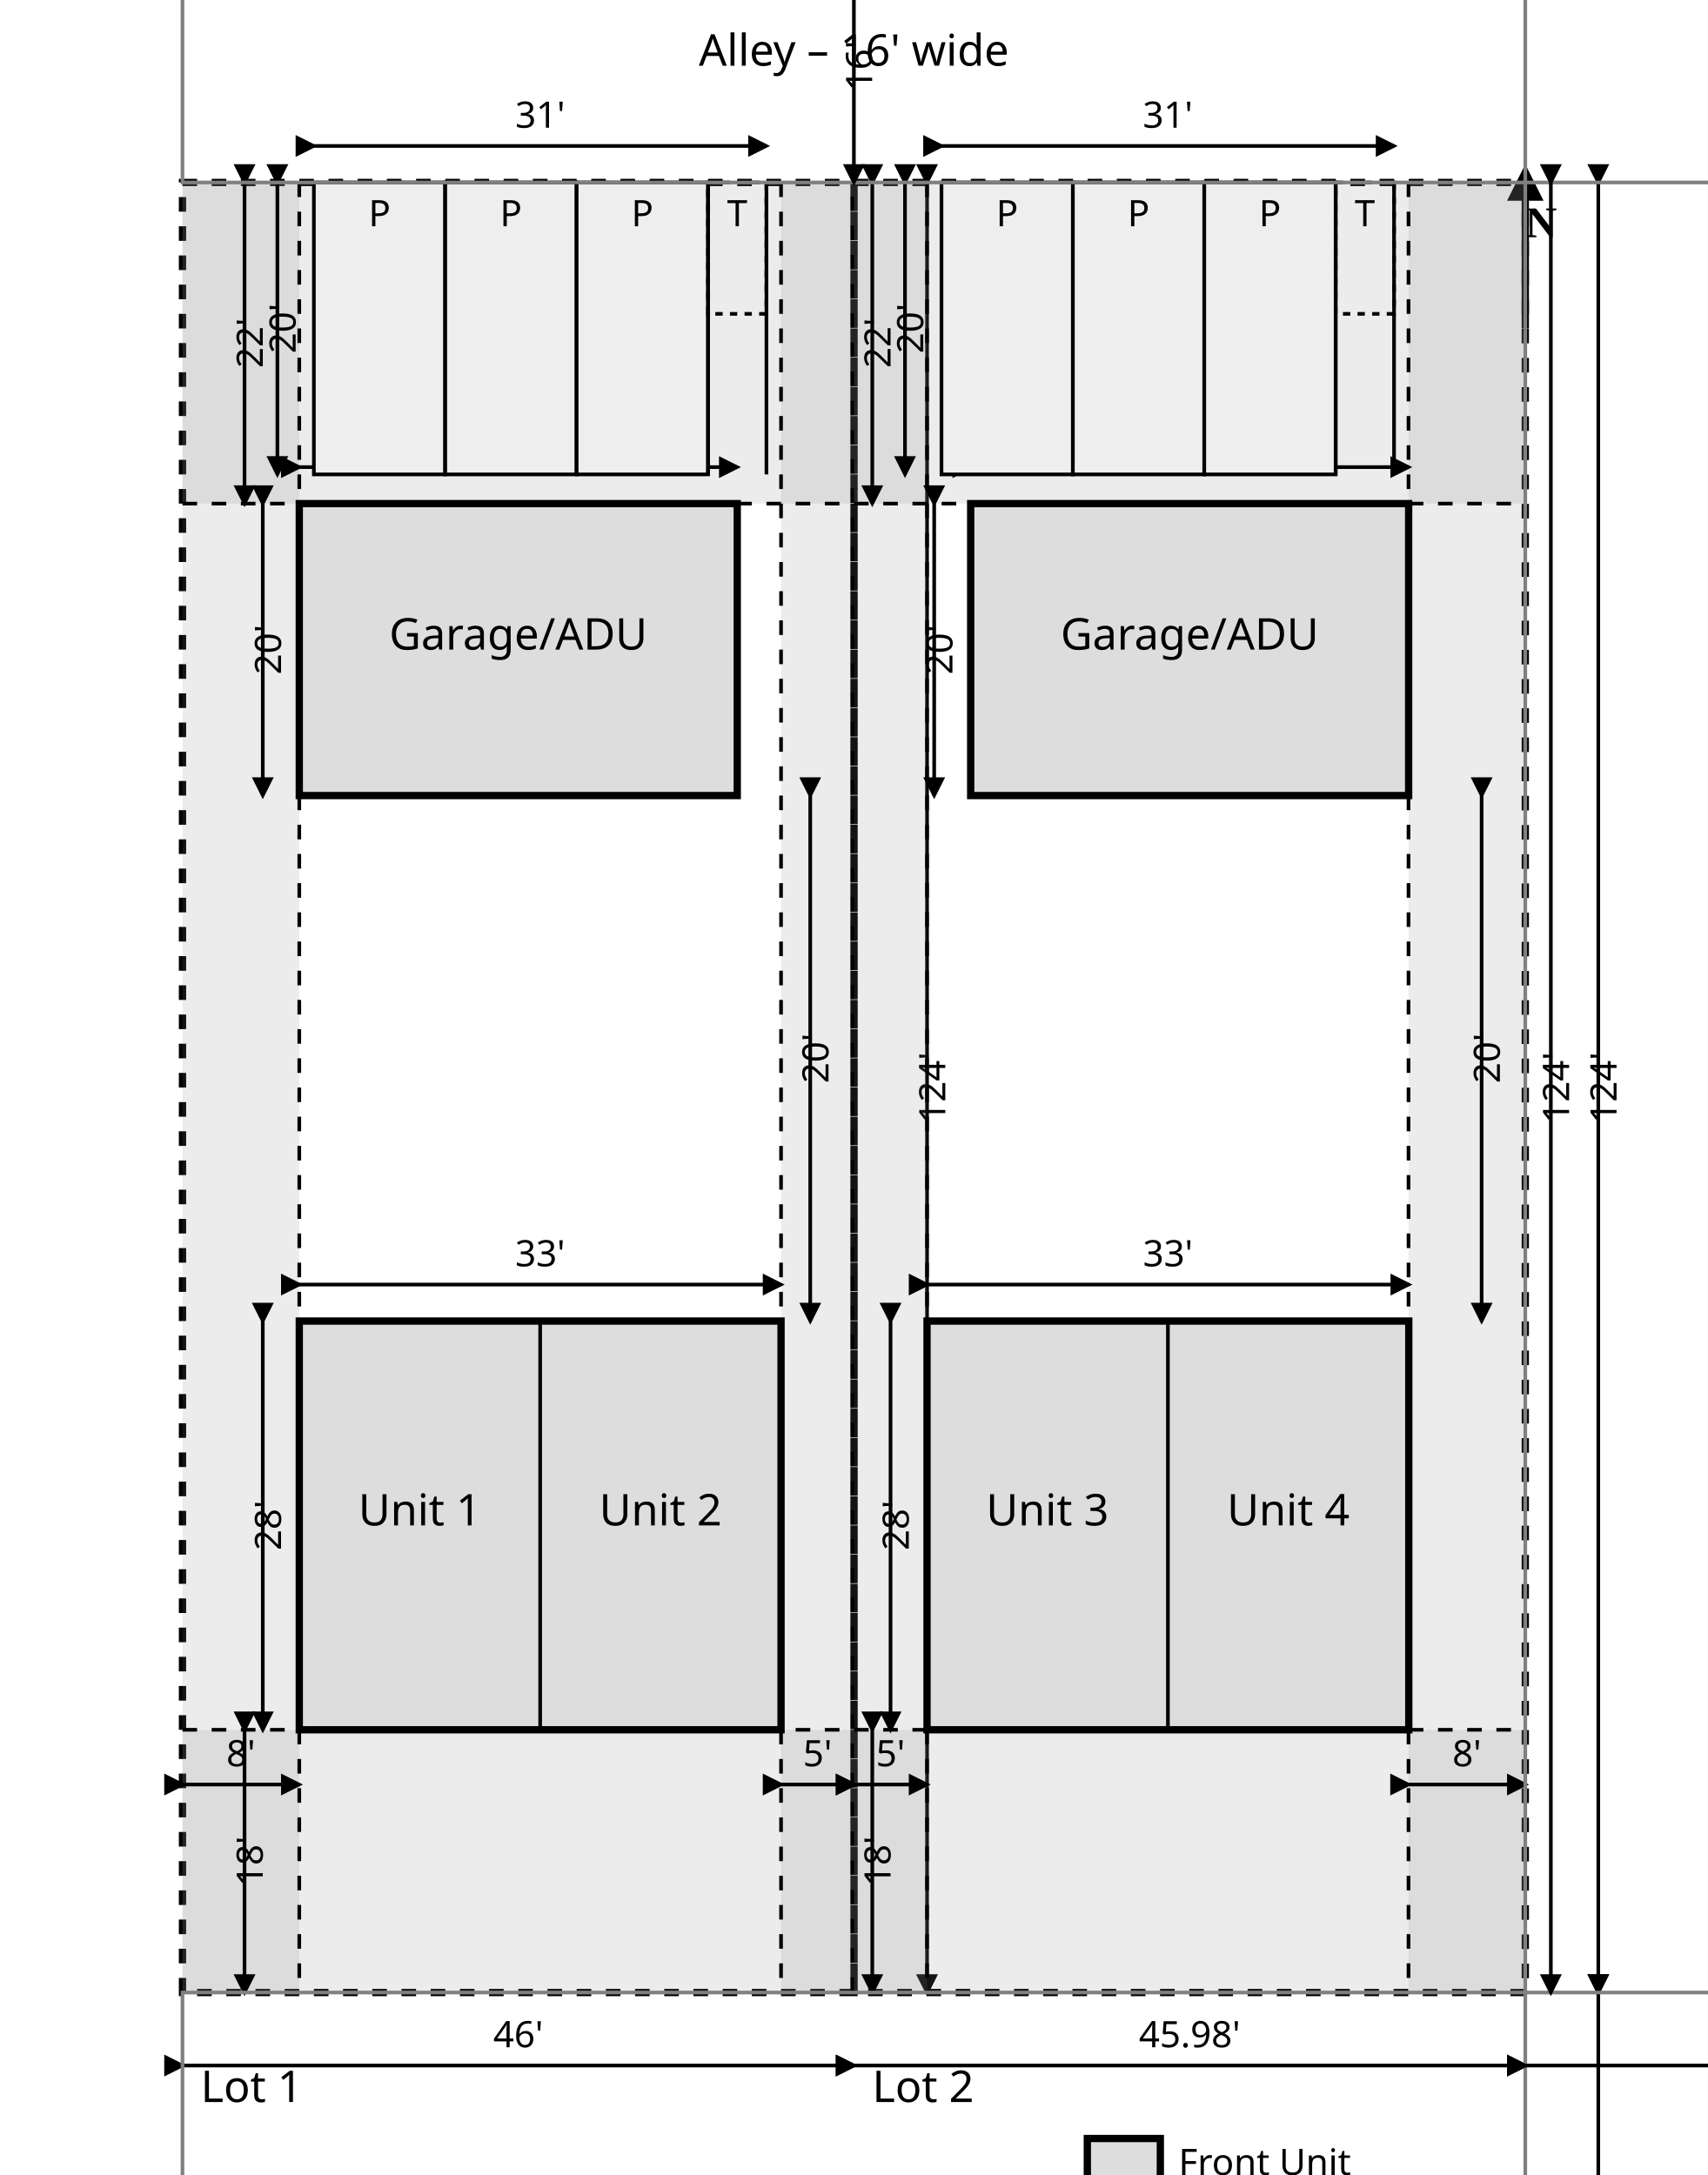
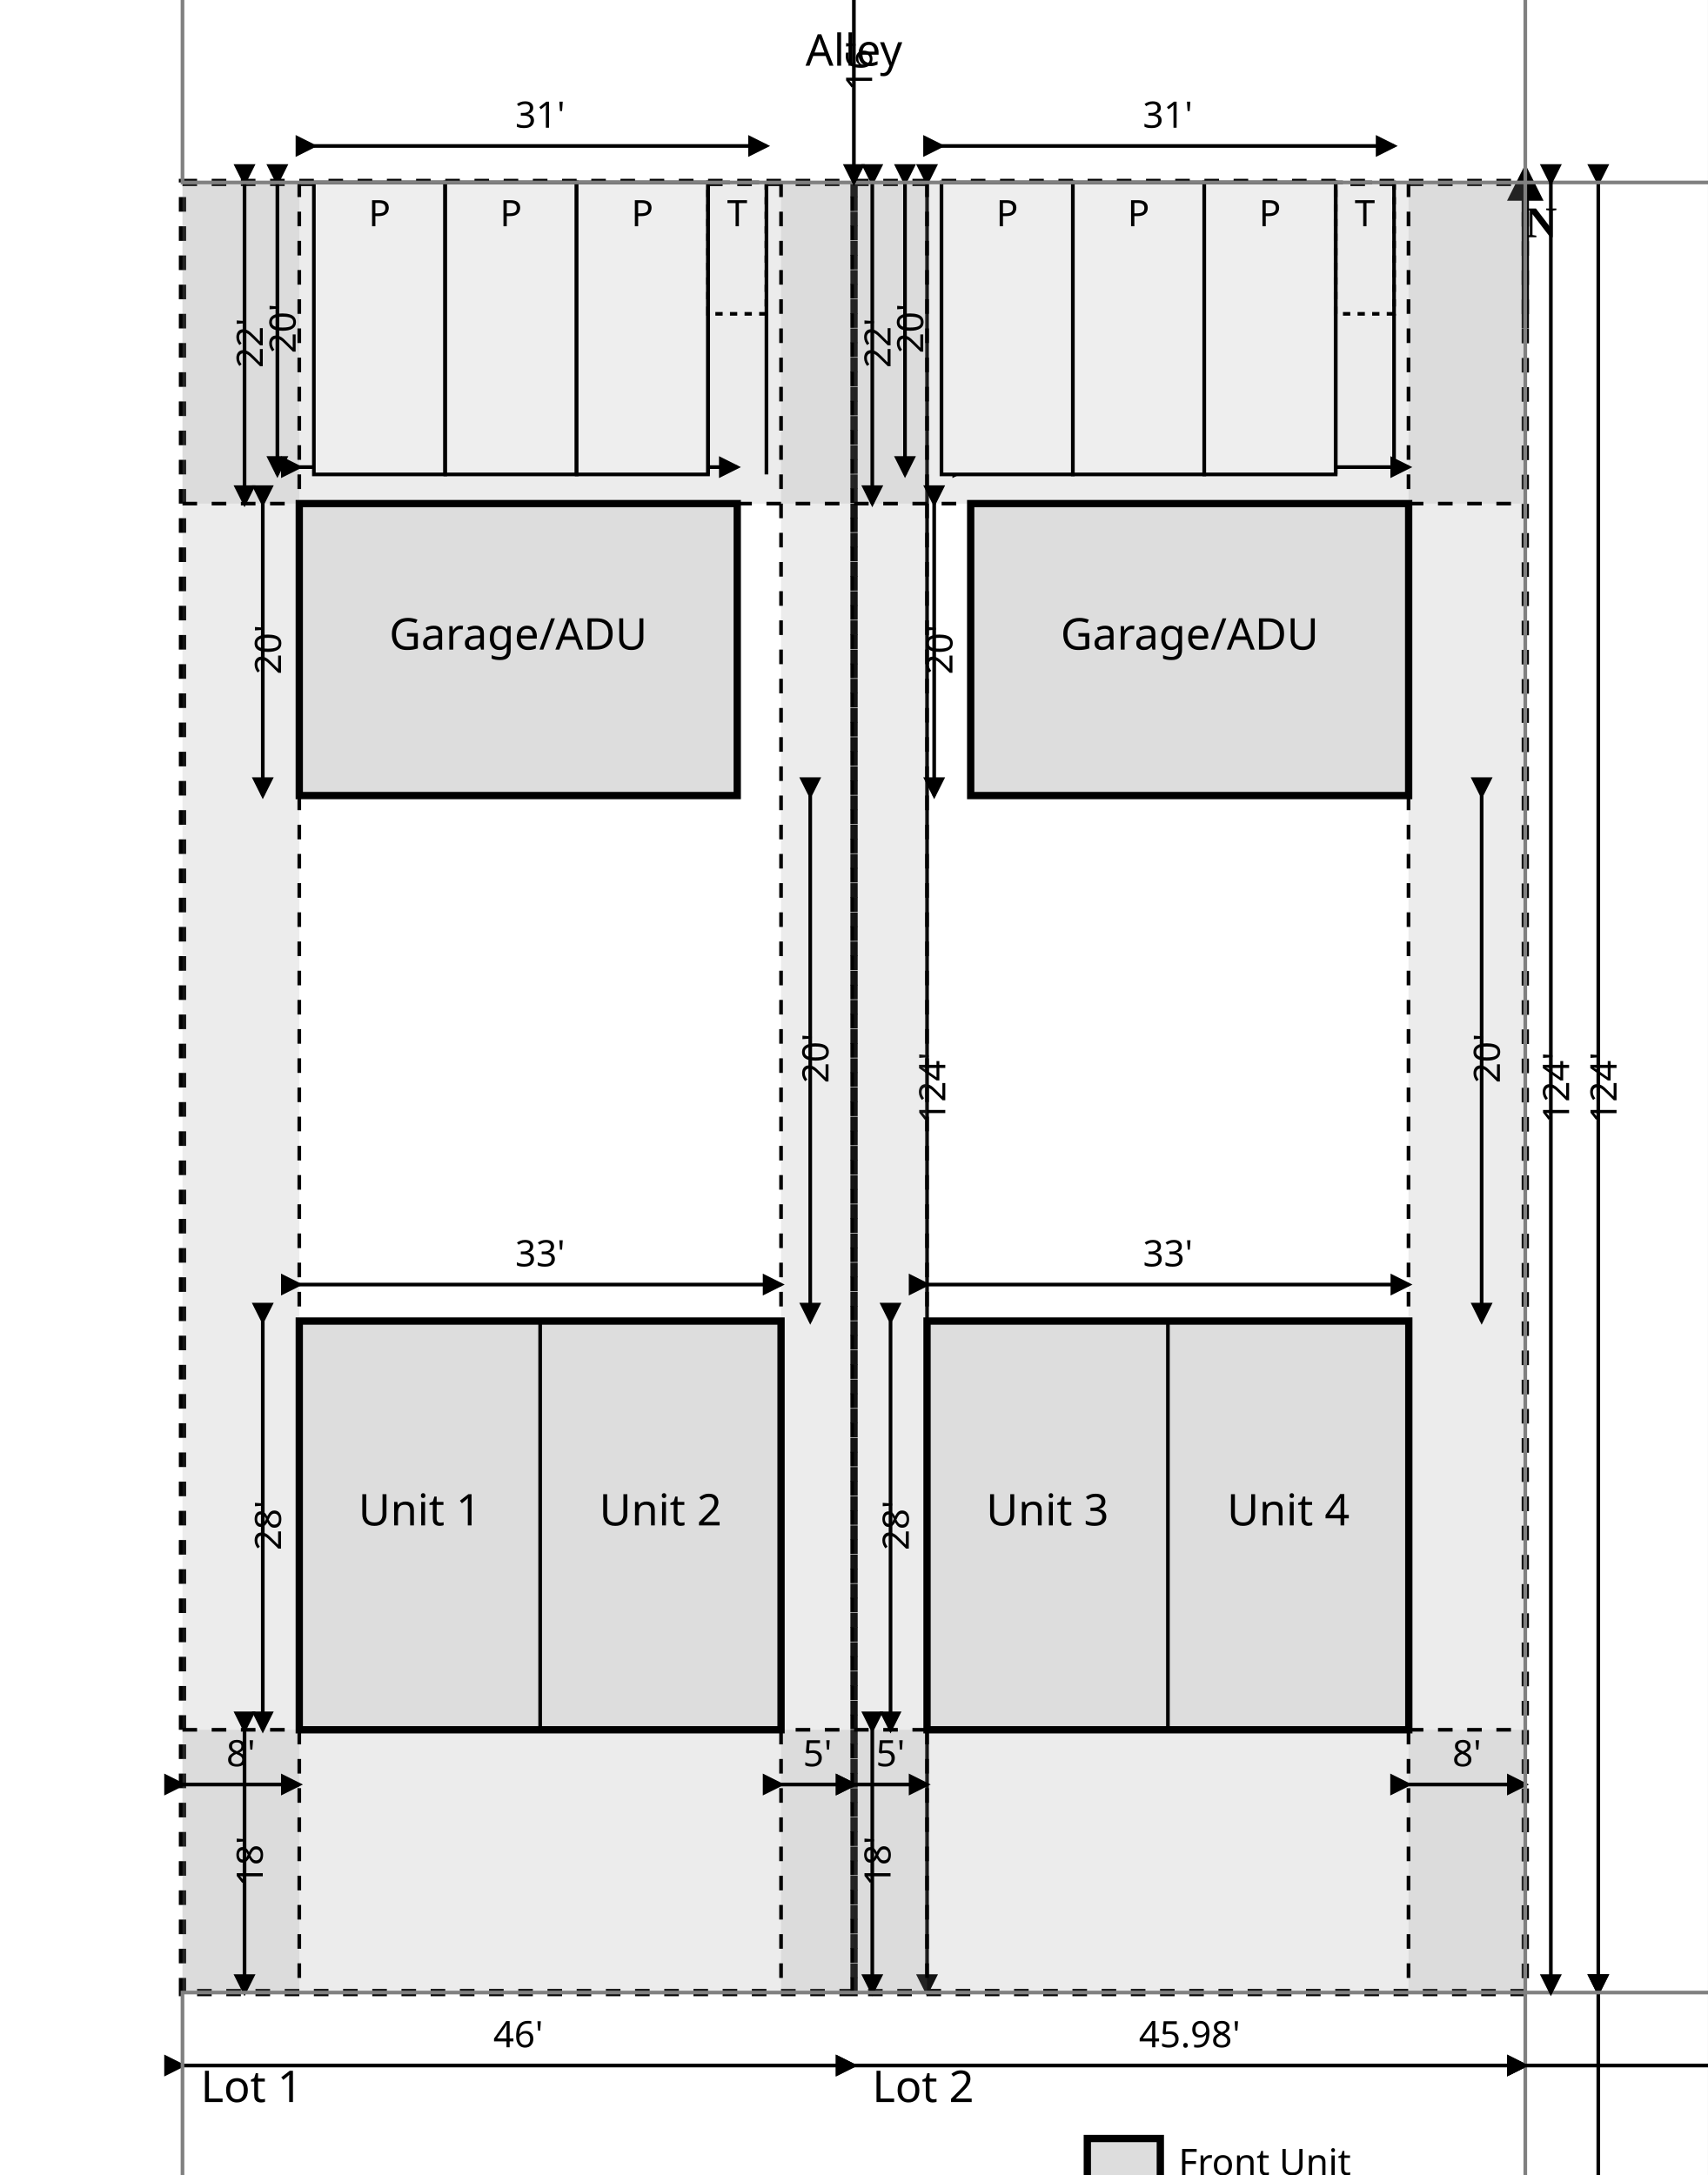
<svg xmlns="http://www.w3.org/2000/svg" baseProfile="full" height="596" version="1.1" width="467.92">
  <defs>
    <marker id="id1" markerHeight="6" markerWidth="6" orient="auto" refX="5" refY="3">
      <path d="M0,0 L6,3 L0,6 Z" fill="black" />
    </marker>
  </defs>
  <rect fill="white" height="100%" width="100%" x="0" y="0" />
  <line stroke="black" stroke-width="2" x1="417.92" x2="417.92" y1="90" y2="50" />
  <polygon fill="black" points="412.92,55 422.92,55 417.92,45" />
  <text font-size="12" font-weight="bold" x="417.92" y="65">N</text>
  <rect fill="none" height="496" stroke="black" stroke-dasharray="4,4" stroke-width="2" width="184" x="50" y="50" />
  <text font-family="sans-serif" font-size="12" x="55" y="576">Lot 1</text>
  <line marker-end="url(#id1)" marker-start="url(#id1)" stroke="black" stroke-width="1" x1="50" x2="234" y1="566" y2="566" />
  <text font-family="sans-serif" font-size="10" text-anchor="middle" x="142.0" y="561">46'</text>
  <line marker-end="url(#id1)" marker-start="url(#id1)" stroke="black" stroke-width="1" x1="254" x2="254" y1="50" y2="546" />
  <text font-family="sans-serif" font-size="10" text-anchor="middle" transform="rotate(-90,259,298.0)" x="259" y="298.0">124'</text>
  <rect fill="grey" fill-opacity="0.15" height="72" stroke="none" width="184" x="50" y="474" />
  <rect fill="grey" fill-opacity="0.15" height="88" stroke="none" width="184" x="50" y="50" />
  <rect fill="grey" fill-opacity="0.15" height="496" stroke="none" width="32" x="50" y="50" />
  <rect fill="grey" fill-opacity="0.15" height="496" stroke="none" width="20" x="214" y="50" />
  <line fill="none" stroke="black" stroke-dasharray="4,4" stroke-width="1" x1="50" x2="234" y1="474" y2="474" />
  <line fill="none" stroke="black" stroke-dasharray="4,4" stroke-width="1" x1="50" x2="234" y1="138" y2="138" />
  <line fill="none" stroke="black" stroke-dasharray="4,4" stroke-width="1" x1="82" x2="82" y1="50" y2="546" />
  <line fill="none" stroke="black" stroke-dasharray="4,4" stroke-width="1" x1="214" x2="214" y1="50" y2="546" />
  <line marker-end="url(#id1)" marker-start="url(#id1)" stroke="black" stroke-width="1" x1="67" x2="67" y1="474" y2="546" />
  <text font-family="sans-serif" font-size="10" text-anchor="middle" transform="rotate(-90,72,510.0)" x="72" y="510.0">18'</text>
  <line marker-end="url(#id1)" marker-start="url(#id1)" stroke="black" stroke-width="1" x1="67" x2="67" y1="50" y2="138" />
  <text font-family="sans-serif" font-size="10" text-anchor="middle" transform="rotate(-90,72,94.0)" x="72" y="94.0">22'</text>
  <line marker-end="url(#id1)" marker-start="url(#id1)" stroke="black" stroke-width="1" x1="50" x2="82" y1="489" y2="489" />
  <text font-family="sans-serif" font-size="10" text-anchor="middle" x="66.0" y="484">8'</text>
  <line marker-end="url(#id1)" marker-start="url(#id1)" stroke="black" stroke-width="1" x1="214" x2="234" y1="489" y2="489" />
  <text font-family="sans-serif" font-size="10" text-anchor="middle" x="224.0" y="484">5'</text>
  <rect fill="#dddddd" height="112" stroke="black" stroke-width="2" width="132" x="82" y="362" />
  <line stroke="black" stroke-width="1" x1="148.0" x2="148.0" y1="362" y2="474" />
  <text alignment-baseline="middle" font-family="sans-serif" font-size="12" text-anchor="middle" x="115.0" y="418.0">Unit 1</text>
  <text alignment-baseline="middle" font-family="sans-serif" font-size="12" text-anchor="middle" x="181.0" y="418.0">Unit 2</text>
  <line marker-end="url(#id1)" marker-start="url(#id1)" stroke="black" stroke-width="1" x1="82" x2="214" y1="352" y2="352" />
  <text font-family="sans-serif" font-size="10" text-anchor="middle" x="148.0" y="347">33'</text>
  <line marker-end="url(#id1)" marker-start="url(#id1)" stroke="black" stroke-width="1" x1="72" x2="72" y1="362" y2="474" />
  <text font-family="sans-serif" font-size="10" text-anchor="middle" transform="rotate(-90,77,418.0)" x="77" y="418.0">28'</text>
  <rect fill="#dddddd" height="80" stroke="black" stroke-width="2" width="120" x="82.0" y="138" />
  <text alignment-baseline="middle" font-family="sans-serif" font-size="12" text-anchor="middle" x="142.0" y="178.0">Garage/ADU</text>
  <line marker-end="url(#id1)" marker-start="url(#id1)" stroke="black" stroke-width="1" x1="82.0" x2="202.0" y1="128" y2="128" />
  <text font-family="sans-serif" font-size="10" text-anchor="middle" x="142.0" y="123">30'</text>
  <line marker-end="url(#id1)" marker-start="url(#id1)" stroke="black" stroke-width="1" x1="72.0" x2="72.0" y1="138" y2="218" />
  <text font-family="sans-serif" font-size="10" text-anchor="middle" transform="rotate(-90,77.0,178.0)" x="77.0" y="178.0">20'</text>
  <line marker-end="url(#id1)" marker-start="url(#id1)" stroke="black" stroke-width="1" x1="222.0" x2="222.0" y1="218" y2="362" />
  <text font-family="sans-serif" font-size="10" text-anchor="middle" transform="rotate(-90,227.0,290.0)" x="227.0" y="290.0">20'</text>
  <rect fill="#eeeeee" height="80" stroke="black" stroke-width="1" width="36" x="86.0" y="50" />
  <text font-family="sans-serif" font-size="10" text-anchor="middle" x="104.0" y="62">P</text>
  <line stroke="black" stroke-width="1" x1="122.0" x2="122.0" y1="50" y2="130" />
  <rect fill="#eeeeee" height="80" stroke="black" stroke-width="1" width="36" x="122.0" y="50" />
  <text font-family="sans-serif" font-size="10" text-anchor="middle" x="140.0" y="62">P</text>
  <line stroke="black" stroke-width="1" x1="158.0" x2="158.0" y1="50" y2="130" />
  <rect fill="#eeeeee" height="80" stroke="black" stroke-width="1" width="36" x="158.0" y="50" />
  <text font-family="sans-serif" font-size="10" text-anchor="middle" x="176.0" y="62">P</text>
  <line stroke="black" stroke-width="1" x1="194.0" x2="194.0" y1="50" y2="130" />
  <rect fill="none" height="36" stroke="black" stroke-dasharray="2,2" stroke-width="1" width="16" x="194.0" y="50" />
  <text font-family="sans-serif" font-size="10" text-anchor="middle" x="202.0" y="62">T</text>
  <line stroke="black" stroke-width="1" x1="210.0" x2="210.0" y1="50" y2="130" />
  <line marker-end="url(#id1)" marker-start="url(#id1)" stroke="black" stroke-width="1" x1="86.0" x2="210.0" y1="40" y2="40" />
  <text font-family="sans-serif" font-size="10" text-anchor="middle" x="148.0" y="35">31'</text>
  <line marker-end="url(#id1)" marker-start="url(#id1)" stroke="black" stroke-width="1" x1="76.0" x2="76.0" y1="50" y2="130" />
  <text font-family="sans-serif" font-size="10" text-anchor="middle" transform="rotate(-90,81.0,90.0)" x="81.0" y="90.0">20'</text>
  <rect fill="none" height="496" stroke="black" stroke-dasharray="4,4" stroke-width="2" width="183.92" x="234" y="50" />
  <text font-family="sans-serif" font-size="12" x="239" y="576">Lot 2</text>
  <line marker-end="url(#id1)" marker-start="url(#id1)" stroke="black" stroke-width="1" x1="234" x2="417.92" y1="566" y2="566" />
  <text font-family="sans-serif" font-size="10" text-anchor="middle" x="325.96" y="561">45.98'</text>
  <line marker-end="url(#id1)" marker-start="url(#id1)" stroke="black" stroke-width="1" x1="437.92" x2="437.92" y1="50" y2="546" />
  <text font-family="sans-serif" font-size="10" text-anchor="middle" transform="rotate(-90,442.92,298.0)" x="442.92" y="298.0">124'</text>
  <rect fill="grey" fill-opacity="0.15" height="72" stroke="none" width="183.92" x="234" y="474" />
  <rect fill="grey" fill-opacity="0.15" height="88" stroke="none" width="183.92" x="234" y="50" />
  <rect fill="grey" fill-opacity="0.15" height="496" stroke="none" width="20" x="234" y="50" />
  <rect fill="grey" fill-opacity="0.15" height="496" stroke="none" width="32" x="385.92" y="50" />
  <line fill="none" stroke="black" stroke-dasharray="4,4" stroke-width="1" x1="234" x2="417.92" y1="474" y2="474" />
  <line fill="none" stroke="black" stroke-dasharray="4,4" stroke-width="1" x1="234" x2="417.92" y1="138" y2="138" />
  <line fill="none" stroke="black" stroke-dasharray="4,4" stroke-width="1" x1="254" x2="254" y1="50" y2="546" />
  <line fill="none" stroke="black" stroke-dasharray="4,4" stroke-width="1" x1="385.92" x2="385.92" y1="50" y2="546" />
  <line marker-end="url(#id1)" marker-start="url(#id1)" stroke="black" stroke-width="1" x1="239" x2="239" y1="474" y2="546" />
  <text font-family="sans-serif" font-size="10" text-anchor="middle" transform="rotate(-90,244,510.0)" x="244" y="510.0">18'</text>
  <line marker-end="url(#id1)" marker-start="url(#id1)" stroke="black" stroke-width="1" x1="239" x2="239" y1="50" y2="138" />
  <text font-family="sans-serif" font-size="10" text-anchor="middle" transform="rotate(-90,244,94.0)" x="244" y="94.0">22'</text>
  <line marker-end="url(#id1)" marker-start="url(#id1)" stroke="black" stroke-width="1" x1="234" x2="254" y1="489" y2="489" />
  <text font-family="sans-serif" font-size="10" text-anchor="middle" x="244.0" y="484">5'</text>
  <line marker-end="url(#id1)" marker-start="url(#id1)" stroke="black" stroke-width="1" x1="385.92" x2="417.92" y1="489" y2="489" />
  <text font-family="sans-serif" font-size="10" text-anchor="middle" x="401.92" y="484">8'</text>
  <rect fill="#dddddd" height="112" stroke="black" stroke-width="2" width="132" x="254" y="362" />
  <line stroke="black" stroke-width="1" x1="320.0" x2="320.0" y1="362" y2="474" />
  <text alignment-baseline="middle" font-family="sans-serif" font-size="12" text-anchor="middle" x="287.0" y="418.0">Unit 3</text>
  <text alignment-baseline="middle" font-family="sans-serif" font-size="12" text-anchor="middle" x="353.0" y="418.0">Unit 4</text>
  <line marker-end="url(#id1)" marker-start="url(#id1)" stroke="black" stroke-width="1" x1="254" x2="386" y1="352" y2="352" />
  <text font-family="sans-serif" font-size="10" text-anchor="middle" x="320.0" y="347">33'</text>
  <line marker-end="url(#id1)" marker-start="url(#id1)" stroke="black" stroke-width="1" x1="244" x2="244" y1="362" y2="474" />
  <text font-family="sans-serif" font-size="10" text-anchor="middle" transform="rotate(-90,249,418.0)" x="249" y="418.0">28'</text>
  <rect fill="#dddddd" height="80" stroke="black" stroke-width="2" width="120" x="265.96" y="138" />
  <text alignment-baseline="middle" font-family="sans-serif" font-size="12" text-anchor="middle" x="325.96" y="178.0">Garage/ADU</text>
  <line marker-end="url(#id1)" marker-start="url(#id1)" stroke="black" stroke-width="1" x1="265.96" x2="385.96" y1="128" y2="128" />
  <text font-family="sans-serif" font-size="10" text-anchor="middle" x="325.96" y="123">30'</text>
  <line marker-end="url(#id1)" marker-start="url(#id1)" stroke="black" stroke-width="1" x1="255.96" x2="255.96" y1="138" y2="218" />
  <text font-family="sans-serif" font-size="10" text-anchor="middle" transform="rotate(-90,260.96,178.0)" x="260.96" y="178.0">20'</text>
  <line marker-end="url(#id1)" marker-start="url(#id1)" stroke="black" stroke-width="1" x1="405.96" x2="405.96" y1="218" y2="362" />
  <text font-family="sans-serif" font-size="10" text-anchor="middle" transform="rotate(-90,410.96,290.0)" x="410.96" y="290.0">20'</text>
  <rect fill="#eeeeee" height="80" stroke="black" stroke-width="1" width="36" x="257.96" y="50" />
  <text font-family="sans-serif" font-size="10" text-anchor="middle" x="275.96" y="62">P</text>
  <line stroke="black" stroke-width="1" x1="293.96" x2="293.96" y1="50" y2="130" />
  <rect fill="#eeeeee" height="80" stroke="black" stroke-width="1" width="36" x="293.96" y="50" />
  <text font-family="sans-serif" font-size="10" text-anchor="middle" x="311.96" y="62">P</text>
  <line stroke="black" stroke-width="1" x1="329.96" x2="329.96" y1="50" y2="130" />
  <rect fill="#eeeeee" height="80" stroke="black" stroke-width="1" width="36" x="329.96" y="50" />
  <text font-family="sans-serif" font-size="10" text-anchor="middle" x="347.96" y="62">P</text>
  <line stroke="black" stroke-width="1" x1="365.96" x2="365.96" y1="50" y2="130" />
  <rect fill="none" height="36" stroke="black" stroke-dasharray="2,2" stroke-width="1" width="16" x="365.96" y="50" />
  <text font-family="sans-serif" font-size="10" text-anchor="middle" x="373.96" y="62">T</text>
  <line stroke="black" stroke-width="1" x1="381.96" x2="381.96" y1="50" y2="130" />
  <line marker-end="url(#id1)" marker-start="url(#id1)" stroke="black" stroke-width="1" x1="257.96" x2="381.96" y1="40" y2="40" />
  <text font-family="sans-serif" font-size="10" text-anchor="middle" x="319.96" y="35">31'</text>
  <line marker-end="url(#id1)" marker-start="url(#id1)" stroke="black" stroke-width="1" x1="247.96" x2="247.96" y1="50" y2="130" />
  <text font-family="sans-serif" font-size="10" text-anchor="middle" transform="rotate(-90,252.96,90.0)" x="252.96" y="90.0">20'</text>
  <rect fill="none" height="64" stroke="gray" stroke-width="1" width="367.92" x="50" y="-14" />
-   <text font-family="sans-serif" font-size="12" text-anchor="middle" x="233.96" y="18">Alley – 16' wide</text>
+   <text font-family="sans-serif" font-size="12" text-anchor="middle" x="233.96" y="18">Alley</text>
  <line marker-end="url(#id1)" marker-start="url(#id1)" stroke="black" stroke-width="1" x1="233.96" x2="233.96" y1="-14" y2="50" />
  <text font-family="sans-serif" font-size="10" text-anchor="middle" transform="rotate(-90,238.96,18.0)" x="238.96" y="18.0">16'</text>
  <rect fill="none" height="240" stroke="gray" stroke-width="1" width="367.92" x="50" y="546" />
-   <text font-family="sans-serif" font-size="12" text-anchor="middle" x="233.96" y="666">22nd Ave S – 60' wide</text>
+   <text font-family="sans-serif" font-size="12" text-anchor="middle" x="233.96" y="666">22nd Ave S</text>
  <line marker-end="url(#id1)" marker-start="url(#id1)" stroke="black" stroke-width="1" x1="437.92" x2="437.92" y1="546" y2="786" />
  <text font-family="sans-serif" font-size="10" text-anchor="middle" transform="rotate(-90,442.92,666.0)" x="442.92" y="666.0">60'</text>
  <rect fill="none" height="496" stroke="gray" stroke-width="1" width="200" x="417.92" y="50" />
-   <text font-family="sans-serif" font-size="12" text-anchor="middle" transform="rotate(-90,517.92,298.0)" x="517.92" y="298.0">27th St S – 50' wide</text>
+   <text font-family="sans-serif" font-size="12" text-anchor="middle" transform="rotate(-90,517.92,298.0)" x="517.92" y="298.0">30th Street South</text>
  <line marker-end="url(#id1)" marker-start="url(#id1)" stroke="black" stroke-width="1" x1="417.92" x2="617.92" y1="566" y2="566" />
  <text font-family="sans-serif" font-size="10" text-anchor="middle" x="517.92" y="561">50'</text>
  <line marker-end="url(#id1)" marker-start="url(#id1)" stroke="black" stroke-width="1" x1="424.92" x2="424.92" y1="50" y2="546" />
  <text font-family="sans-serif" font-size="10" text-anchor="middle" transform="rotate(-90,429.92,298.0)" x="429.92" y="298.0">124'</text>
  <rect fill="#dddddd" height="12" stroke="black" stroke-width="2" width="20" x="297.92" y="586" />
  <text font-family="sans-serif" font-size="10" x="322.92" y="596">Front Unit</text>
  <rect fill="#dddddd" height="12" stroke="black" stroke-width="2" width="20" x="297.92" y="604" />
  <text font-family="sans-serif" font-size="10" x="322.92" y="614">Garage/ADU</text>
  <rect fill="#eeeeee" height="12" stroke="black" stroke-width="1" width="20" x="297.92" y="622" />
  <text font-family="sans-serif" font-size="10" x="322.92" y="632">Parking</text>
  <rect fill="none" height="12" stroke="black" stroke-dasharray="2,2" stroke-width="1" width="20" x="297.92" y="640" />
  <text font-family="sans-serif" font-size="10" x="322.92" y="650">Trash</text>
  <text font-family="sans-serif" font-size="10" x="297.92" y="666">P = Parking Stall (9' x 20')</text>
  <text font-family="sans-serif" font-size="10" x="297.92" y="678">T = Trash Pad (4' x 9')</text>
  <text font-family="sans-serif" font-size="10" x="297.92" y="690">F = Front Unit (2-story)</text>
  <text font-family="sans-serif" font-size="10" x="297.92" y="702">A = Garage/ADU (1 bed over garage)</text>
  <text font-family="sans-serif" font-size="10" x="297.92" y="714">D = Driveway</text>
  <text font-family="sans-serif" font-size="10" x="297.92" y="726">Dashed Line = Setback</text>
  <text font-family="sans-serif" font-size="10" x="297.92" y="738">Solid Line = Structure</text>
</svg>
